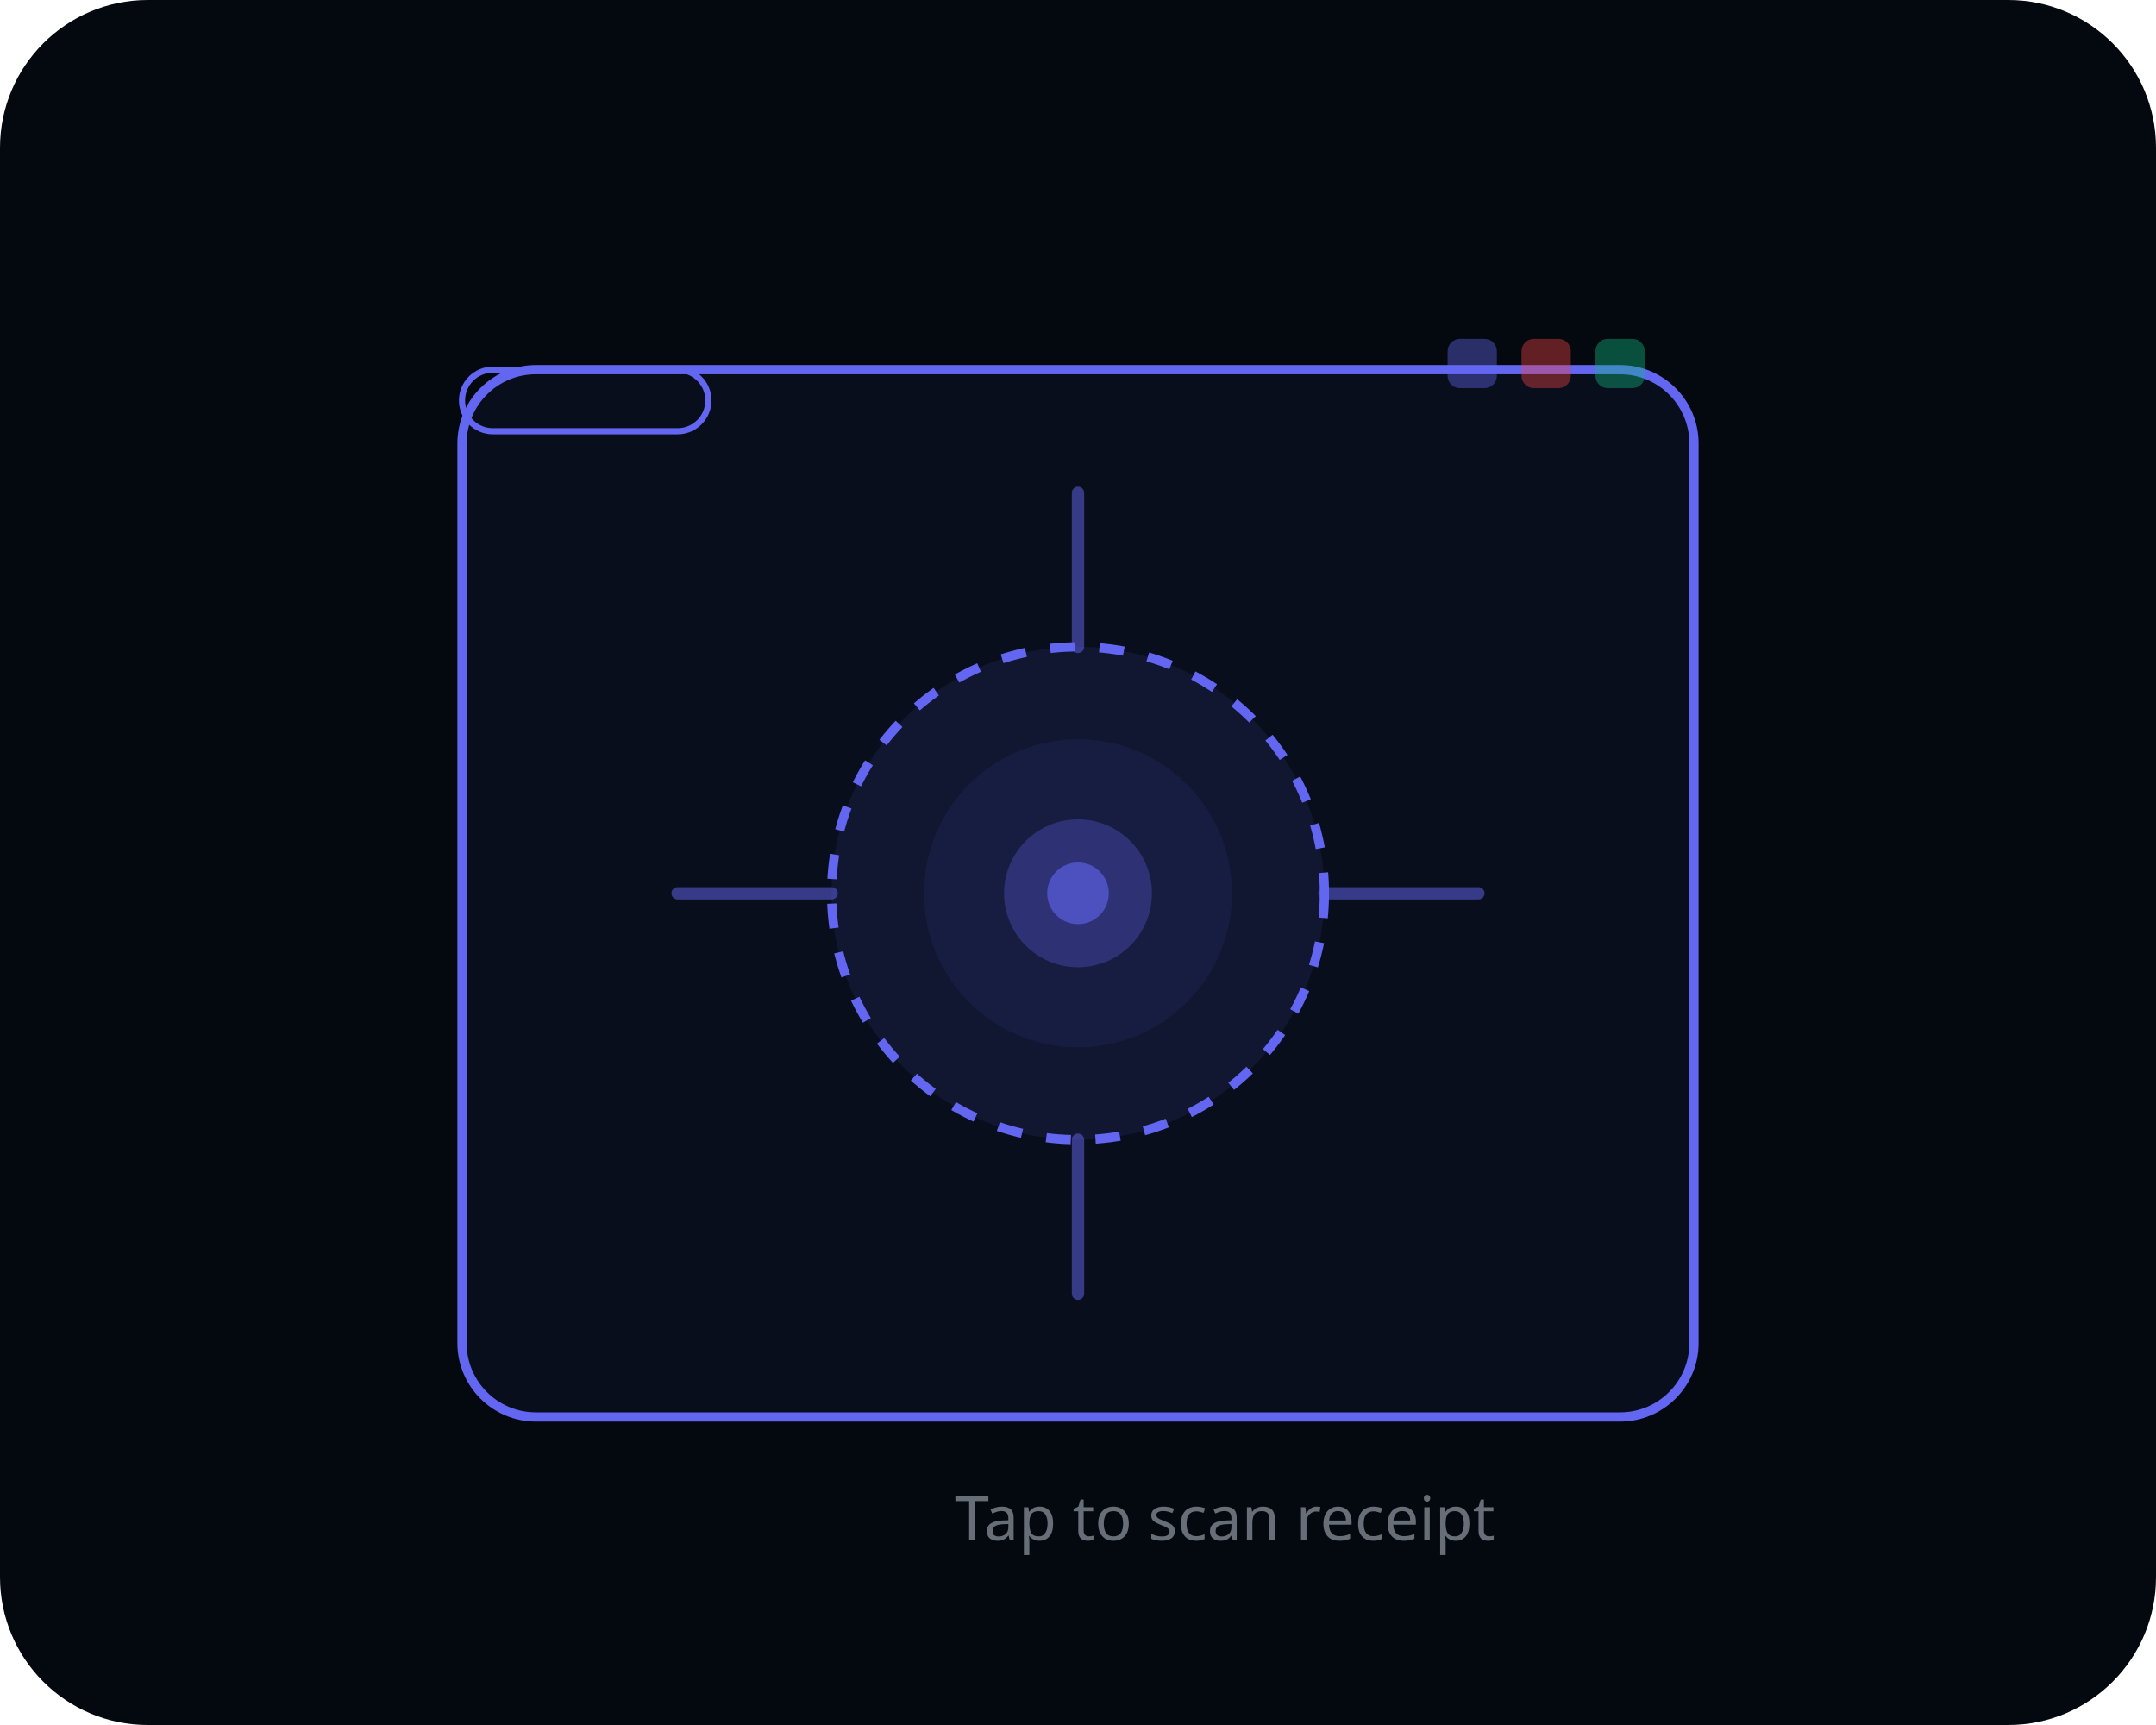
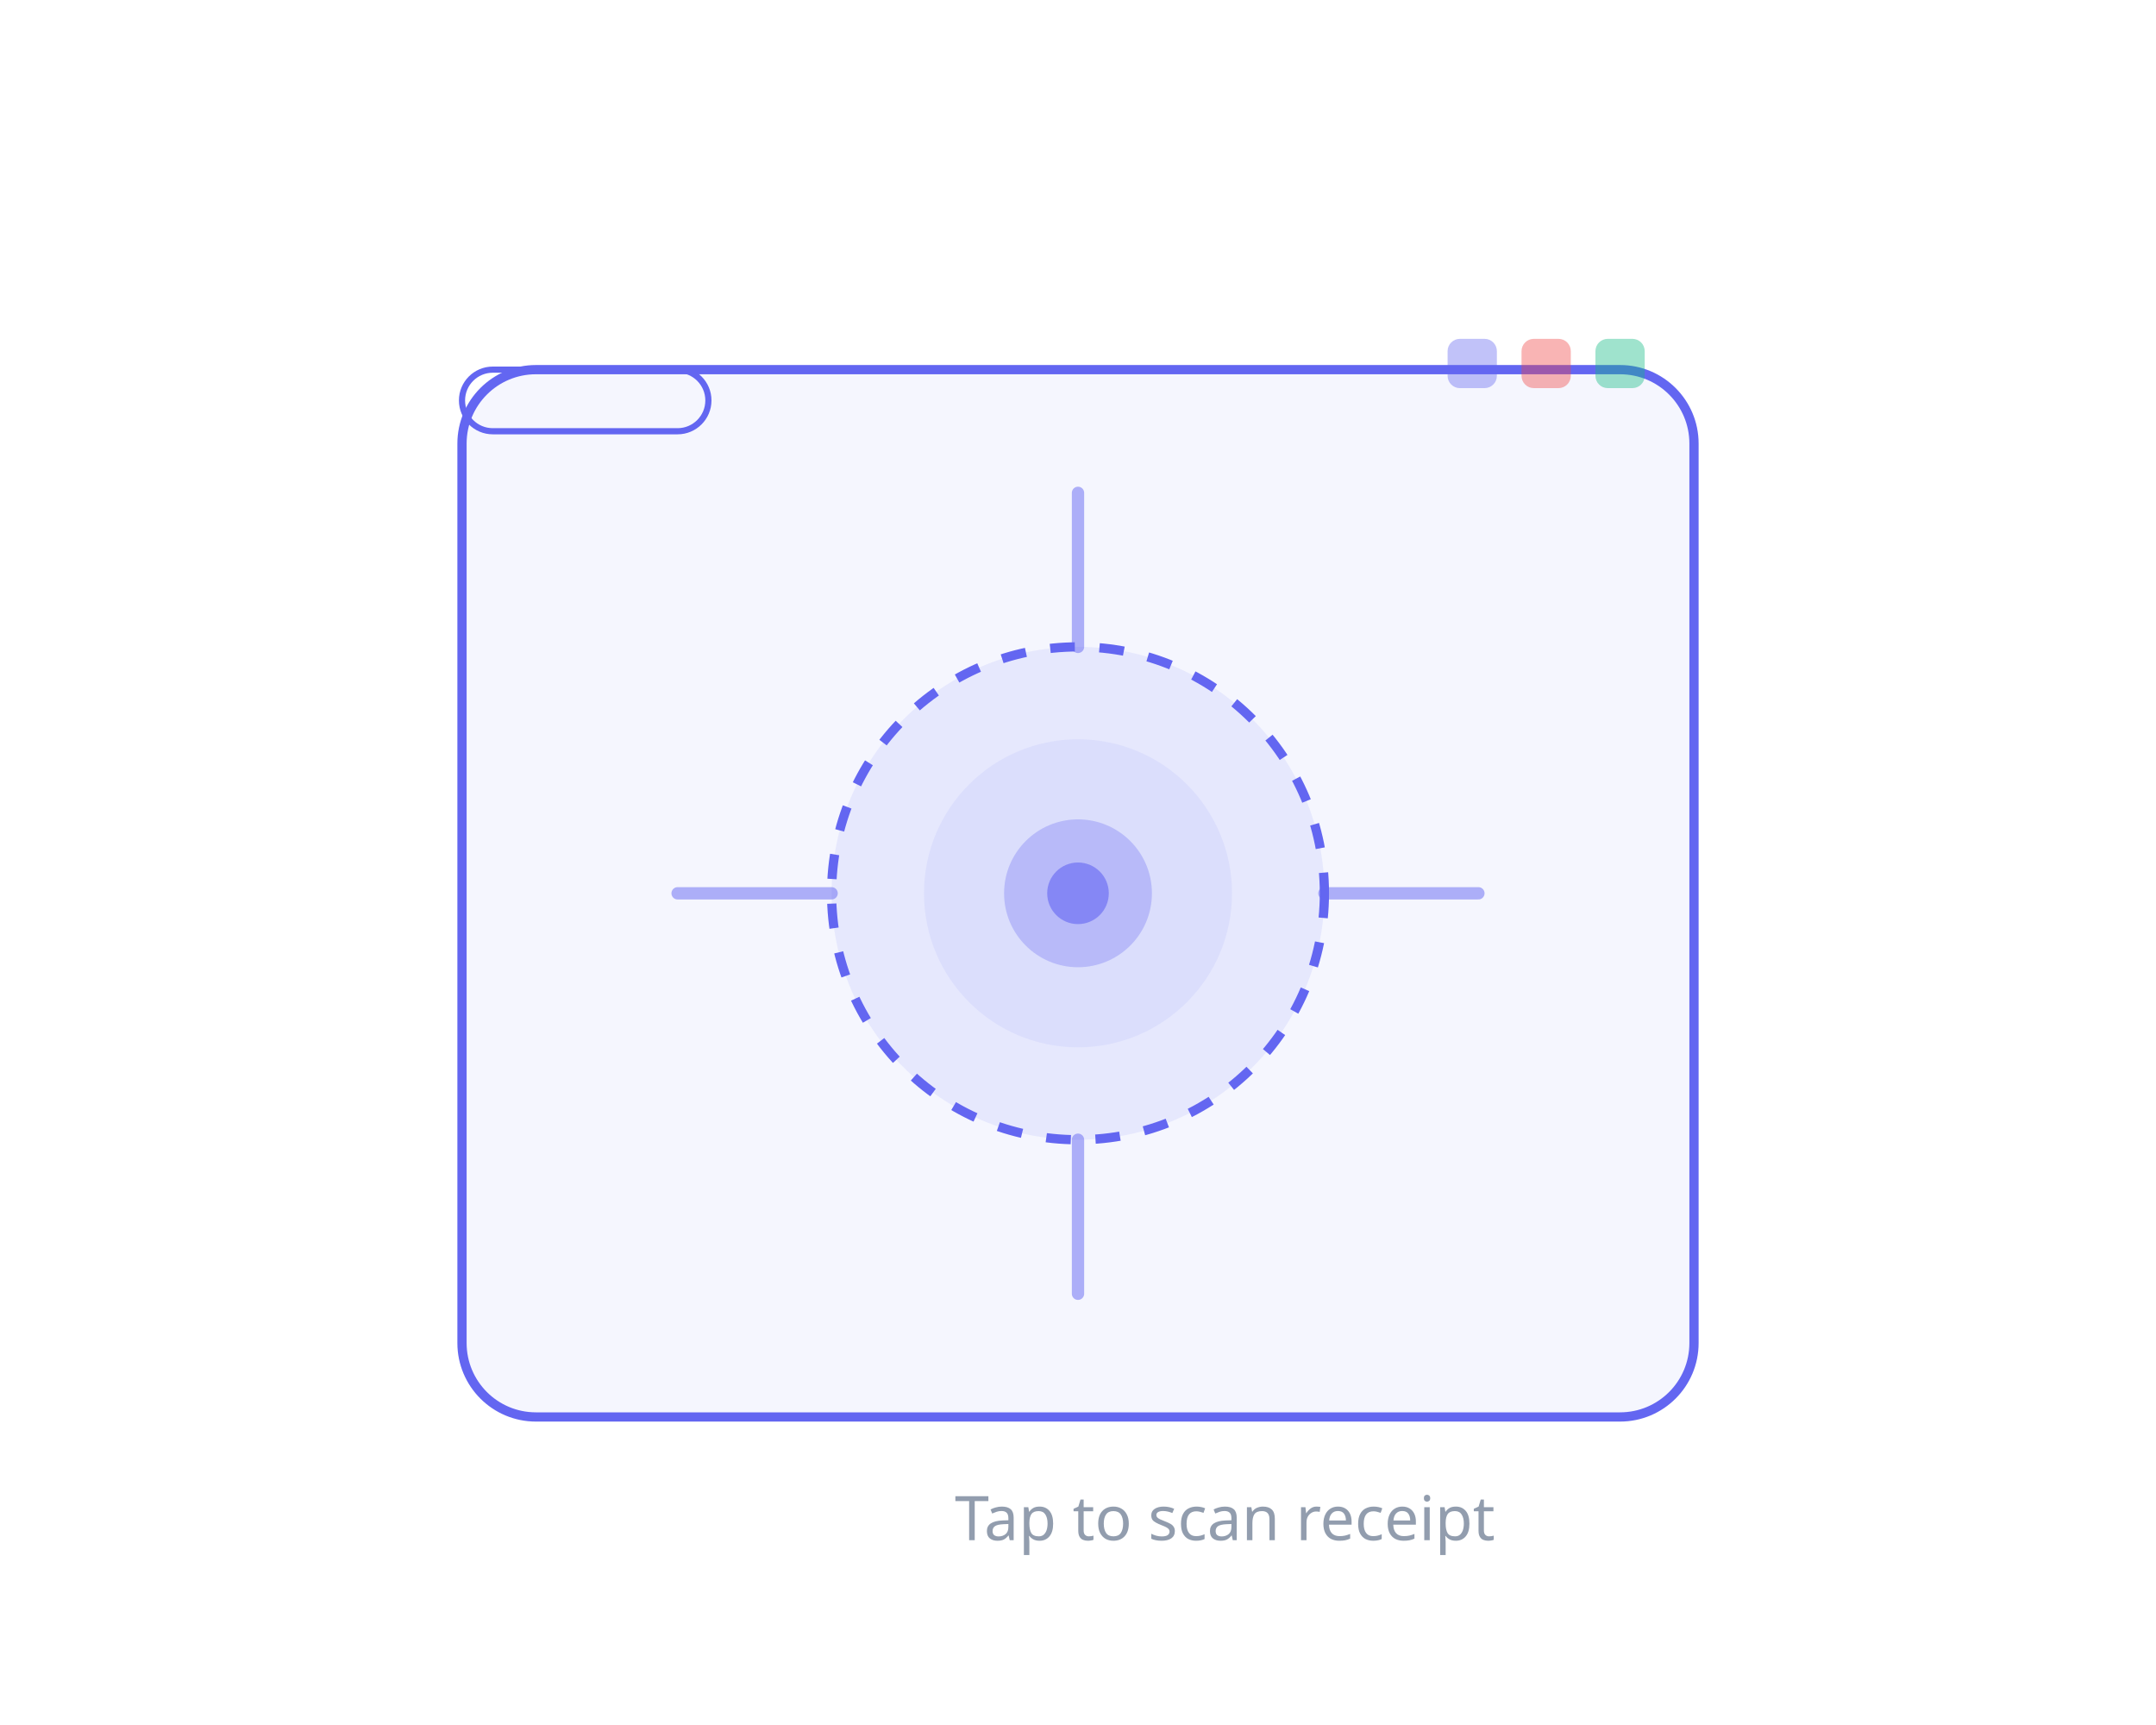
<svg xmlns="http://www.w3.org/2000/svg" viewBox="0 0 350 280" fill="none">
-   <rect width="350" height="280" rx="24" fill="#04080f" />
  <rect x="75" y="60" width="200" height="170" rx="12" fill="rgba(99,102,242,0.06)" stroke="#6366f1" stroke-width="1.5" />
  <circle cx="175" cy="145" r="40" fill="rgba(99,102,242,0.1)" stroke="#6366f1" stroke-width="1.5" stroke-dasharray="4 4" />
  <circle cx="175" cy="145" r="25" fill="rgba(99,102,242,0.08)" />
  <circle cx="175" cy="145" r="12" fill="#6366f1" opacity="0.3" />
  <circle cx="175" cy="145" r="5" fill="#6366f1" opacity="0.6" />
  <line x1="175" y1="80" x2="175" y2="105" stroke="#6366f1" stroke-width="2" stroke-linecap="round" opacity="0.5" />
  <line x1="175" y1="185" x2="175" y2="210" stroke="#6366f1" stroke-width="2" stroke-linecap="round" opacity="0.5" />
  <line x1="110" y1="145" x2="135" y2="145" stroke="#6366f1" stroke-width="2" stroke-linecap="round" opacity="0.5" />
  <line x1="215" y1="145" x2="240" y2="145" stroke="#6366f1" stroke-width="2" stroke-linecap="round" opacity="0.5" />
  <rect x="75" y="60" width="40" height="10" rx="5" fill="none" stroke="#6366f1" stroke-width="1" />
-   <text x="155" y="250" fill="rgba(203,213,225,0.5)" font-size="10" font-family="system-ui">Tap to scan receipt</text>
+   <text x="155" y="250" fill="#64748b" font-size="10" font-family="system-ui" opacity="0.7">Tap to scan receipt</text>
  <rect x="235" y="55" width="8" height="8" rx="2" fill="#6366f1" opacity="0.4" />
  <rect x="247" y="55" width="8" height="8" rx="2" fill="#ef4444" opacity="0.4" />
  <rect x="259" y="55" width="8" height="8" rx="2" fill="#10b981" opacity="0.4" />
</svg>
